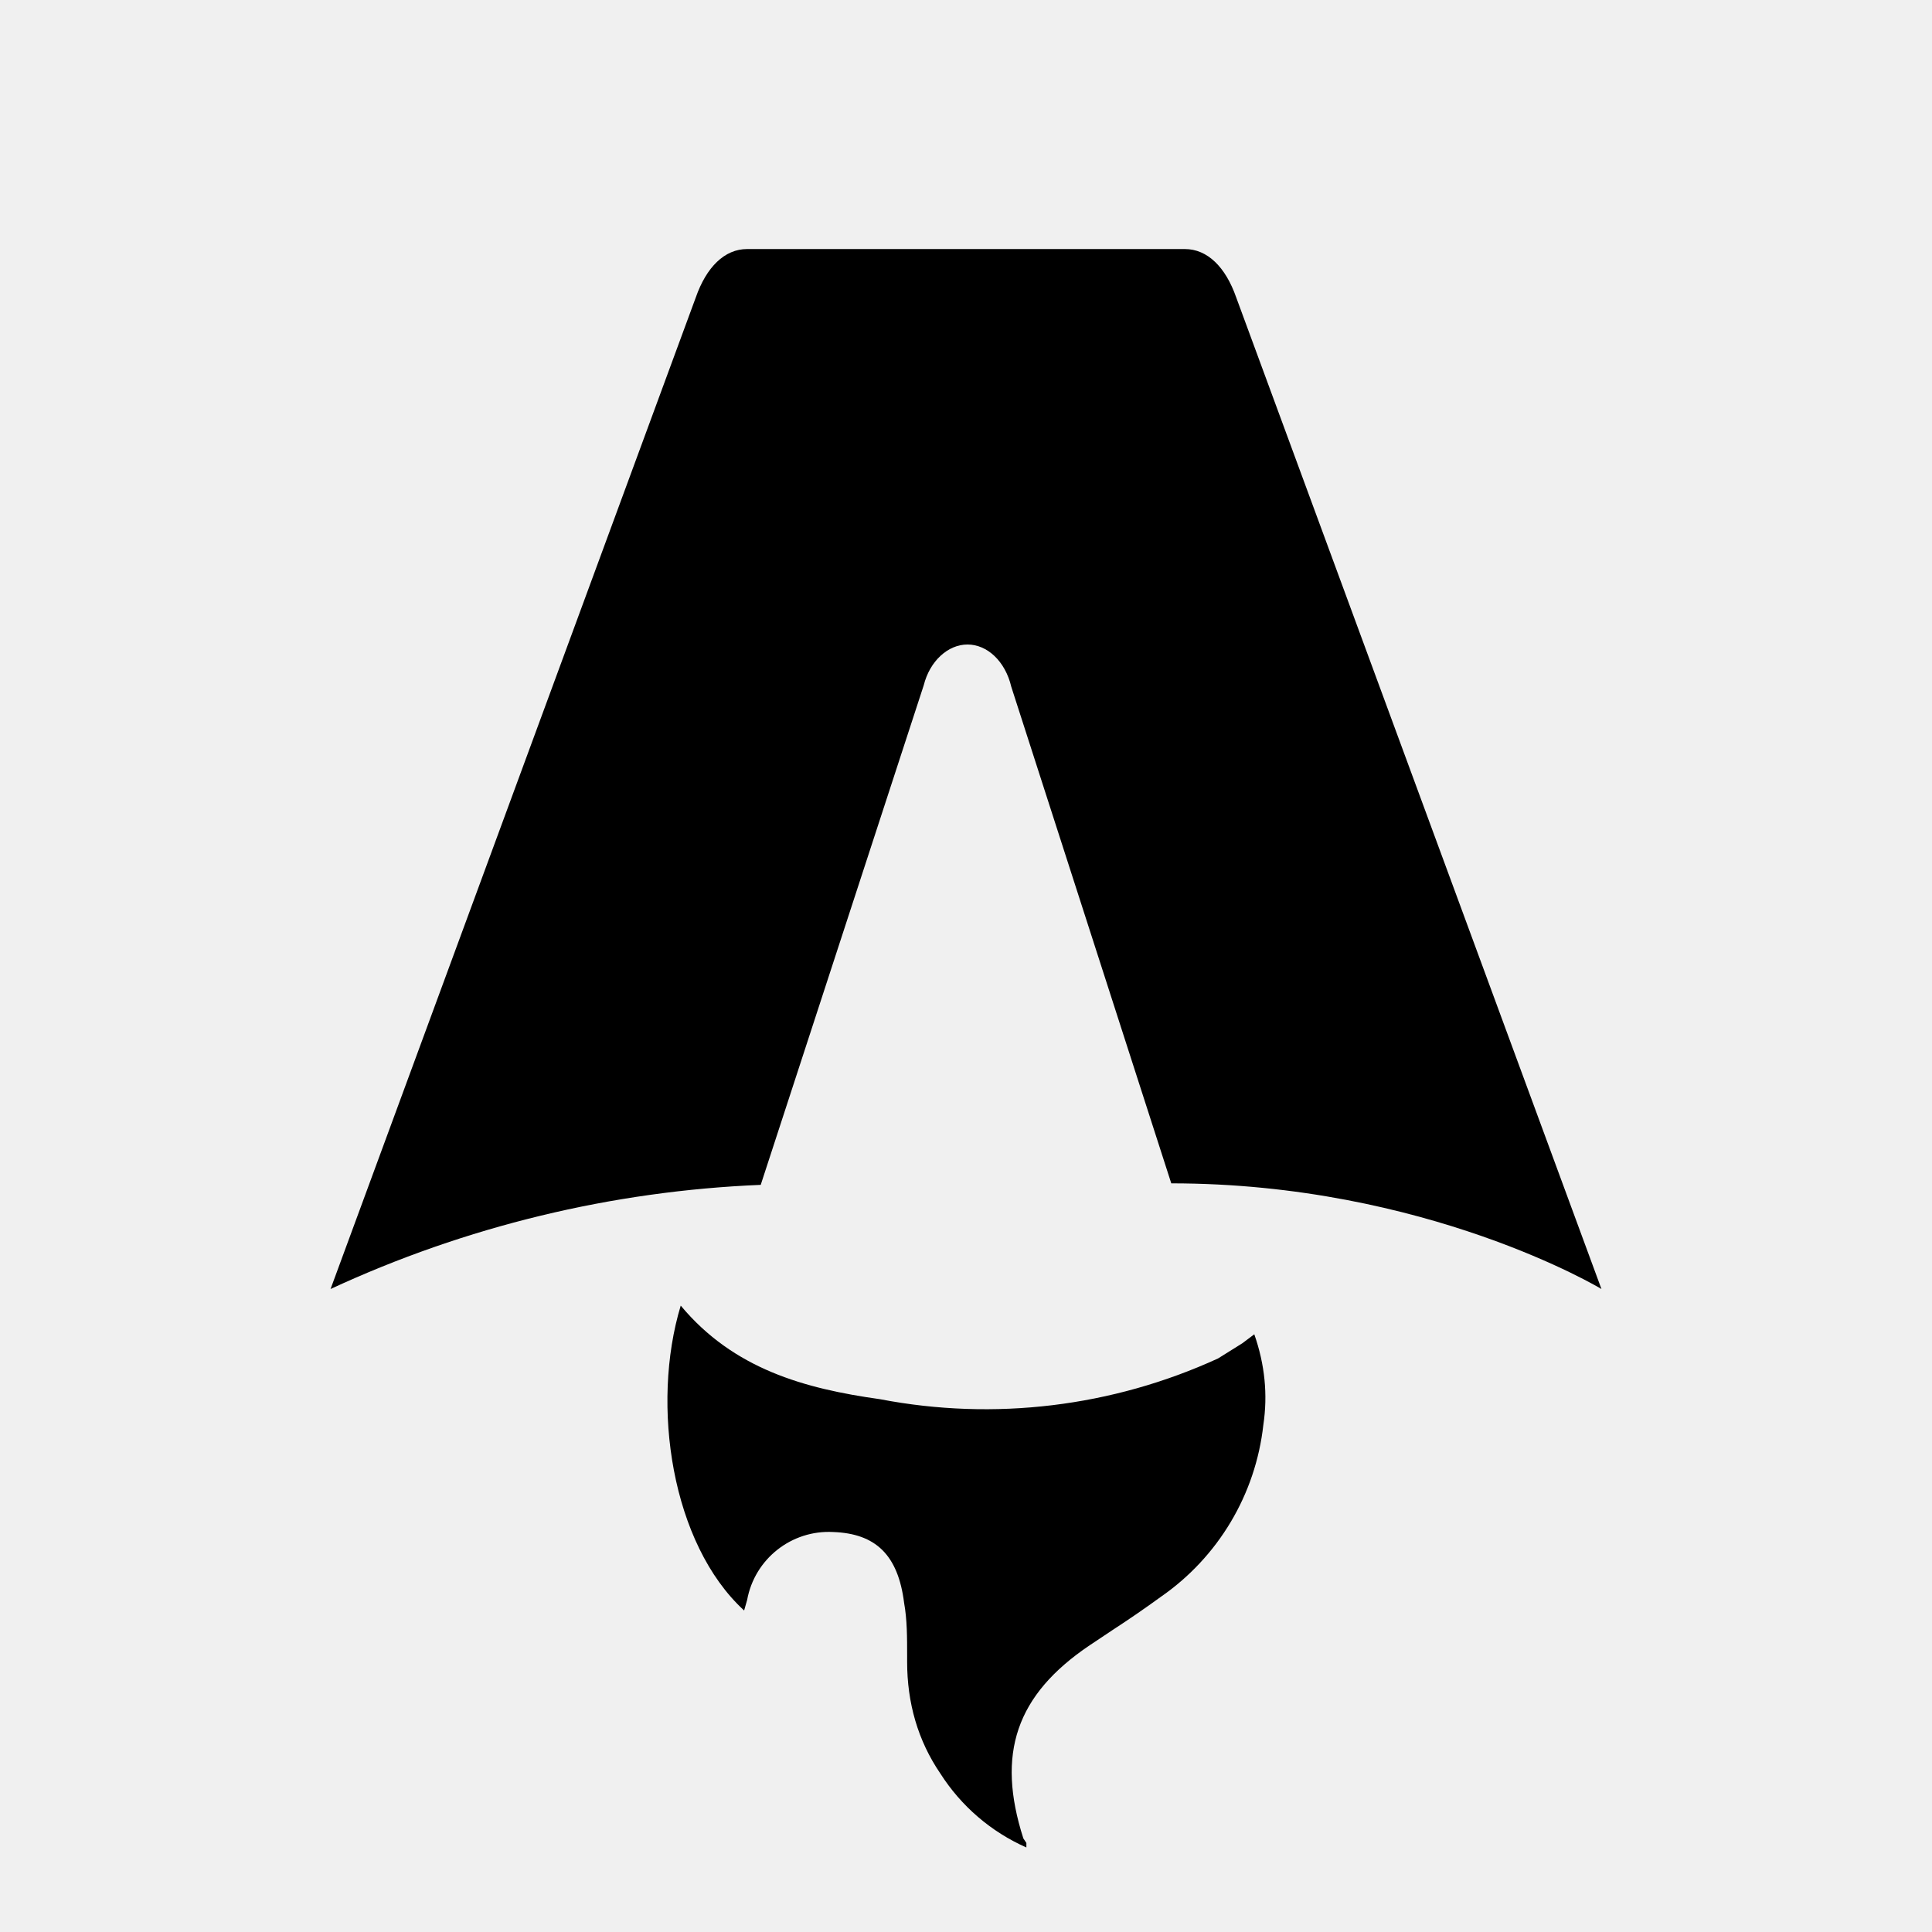
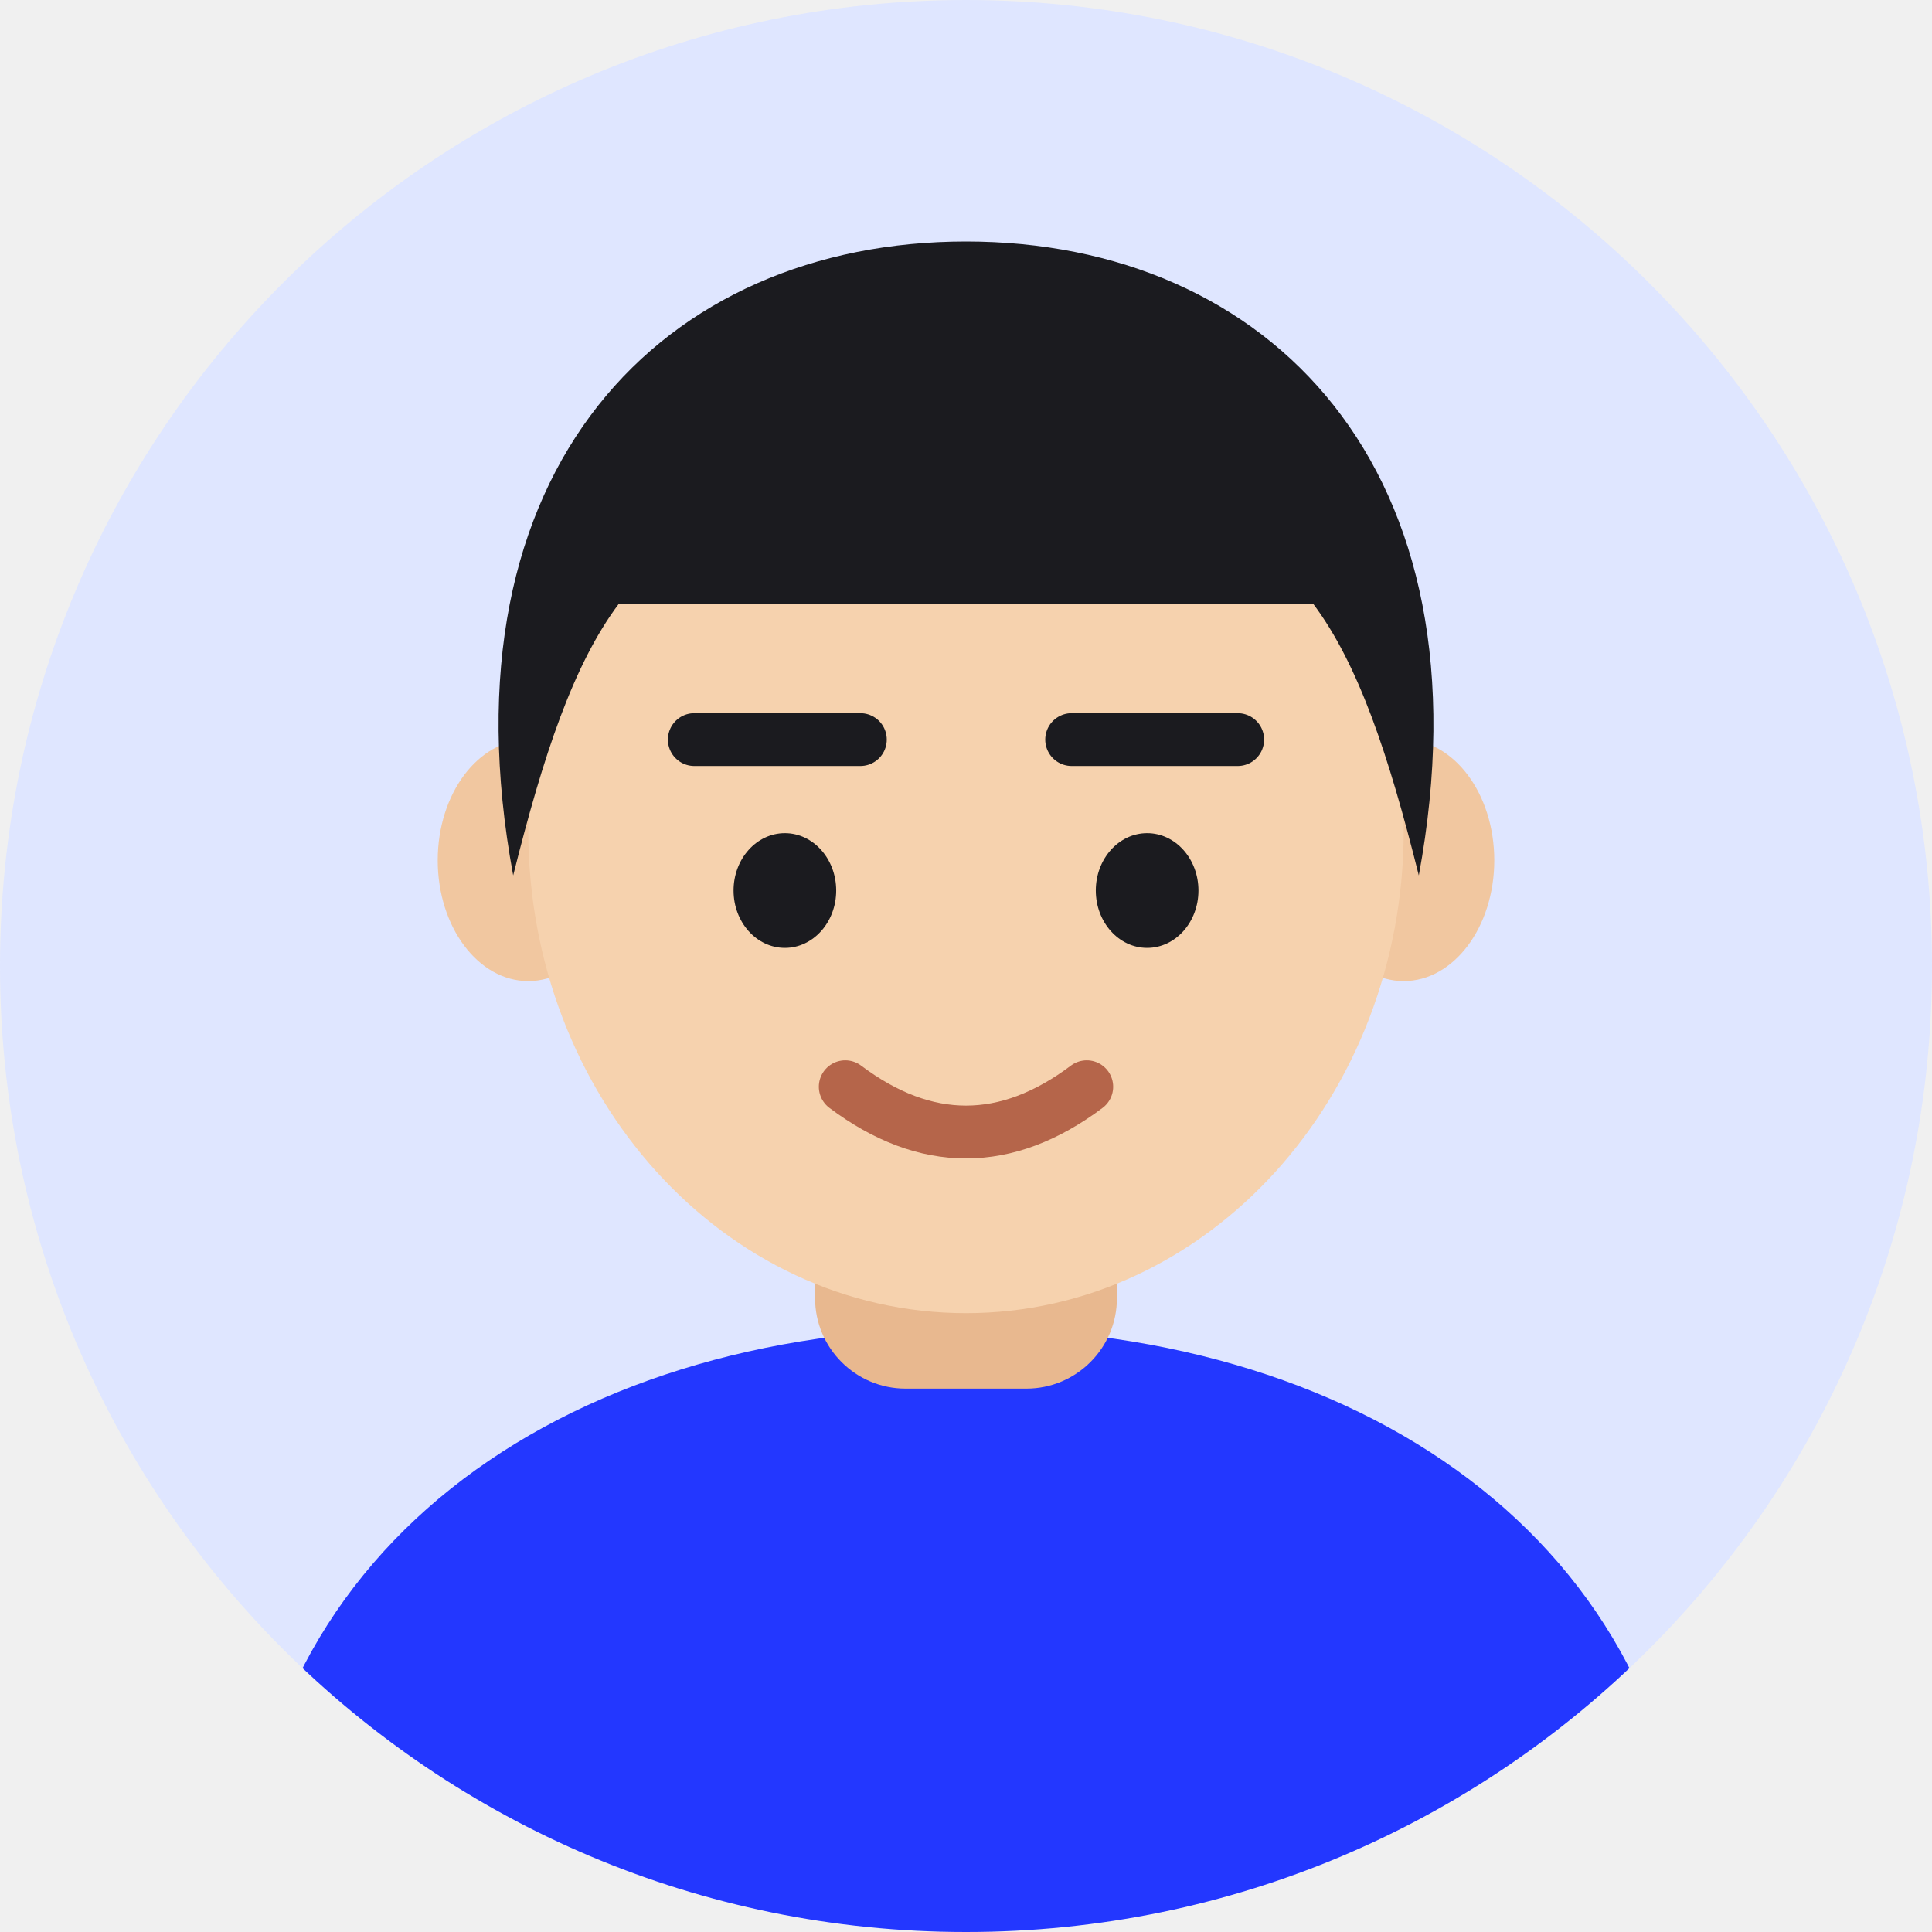
- <svg xmlns="http://www.w3.org/2000/svg" fill="none" viewBox="0 0 128 128">
-   <path d="M50.4 78.5a75.1 75.1 0 0 0-28.5 6.9l24.2-65.7c.7-2 1.9-3.2 3.4-3.2h29c1.5 0 2.7 1.2 3.4 3.2l24.2 65.7s-11.6-7-28.5-7L67 45.5c-.4-1.7-1.6-2.8-2.9-2.8-1.3 0-2.5 1.1-2.9 2.7L50.4 78.5Zm-1.1 28.2Zm-4.2-20.2c-2 6.6-.6 15.8 4.2 20.2a17.5 17.5 0 0 1 .2-.7 5.5 5.5 0 0 1 5.7-4.5c2.8.1 4.3 1.5 4.7 4.7.2 1.1.2 2.3.2 3.5v.4c0 2.7.7 5.2 2.2 7.4a13 13 0 0 0 5.7 4.9v-.3l-.2-.3c-1.8-5.6-.5-9.5 4.4-12.8l1.5-1a73 73 0 0 0 3.2-2.2 16 16 0 0 0 6.8-11.4c.3-2 .1-4-.6-6l-.8.6-1.6 1a37 37 0 0 1-22.4 2.7c-5-.7-9.7-2-13.2-6.2Z" />
-   <style>
-         path { fill: #000; }
-         @media (prefers-color-scheme: dark) {
-             path { fill: #FFF; }
-         }
-     </style>
+ <svg xmlns="http://www.w3.org/2000/svg" viewBox="0 0 128 128">
+   <defs>
+     <clipPath id="circle">
+       <circle cx="64" cy="64" r="64" />
+     </clipPath>
+   </defs>
+   <g clip-path="url(#circle)">
+     <circle cx="64" cy="64" r="64" fill="#dfe6ff" />
+     <path d="M16 128c0-25 21-40 48-40s48 15 48 40z" fill="#2337ff" />
+     <rect x="54" y="72" width="20" height="20" rx="6" fill="#e8b88f" />
+     <ellipse cx="35" cy="57" rx="6" ry="8" fill="#f1c7a0" />
+     <ellipse cx="93" cy="57" rx="6" ry="8" fill="#f1c7a0" />
+     <ellipse cx="64" cy="55" rx="29" ry="32" fill="#f6d2ae" />
+     <path d="M34 58C29 31 44 16 64 16s35 15 30 42c-2-8-4-14-7-18H41c-3 4-5 10-7 18z" fill="#1b1b1f" />
+     <path d="M46 49h11M71 49h11" stroke="#1b1b1f" stroke-width="3.5" stroke-linecap="round" />
+     <ellipse cx="52" cy="59" rx="3.4" ry="3.8" fill="#1b1b1f" />
+     <ellipse cx="76" cy="59" rx="3.4" ry="3.8" fill="#1b1b1f" />
+     <path d="M56 72q8 6 16 0" fill="none" stroke="#b5654a" stroke-width="3.5" stroke-linecap="round" />
+   </g>
</svg>
